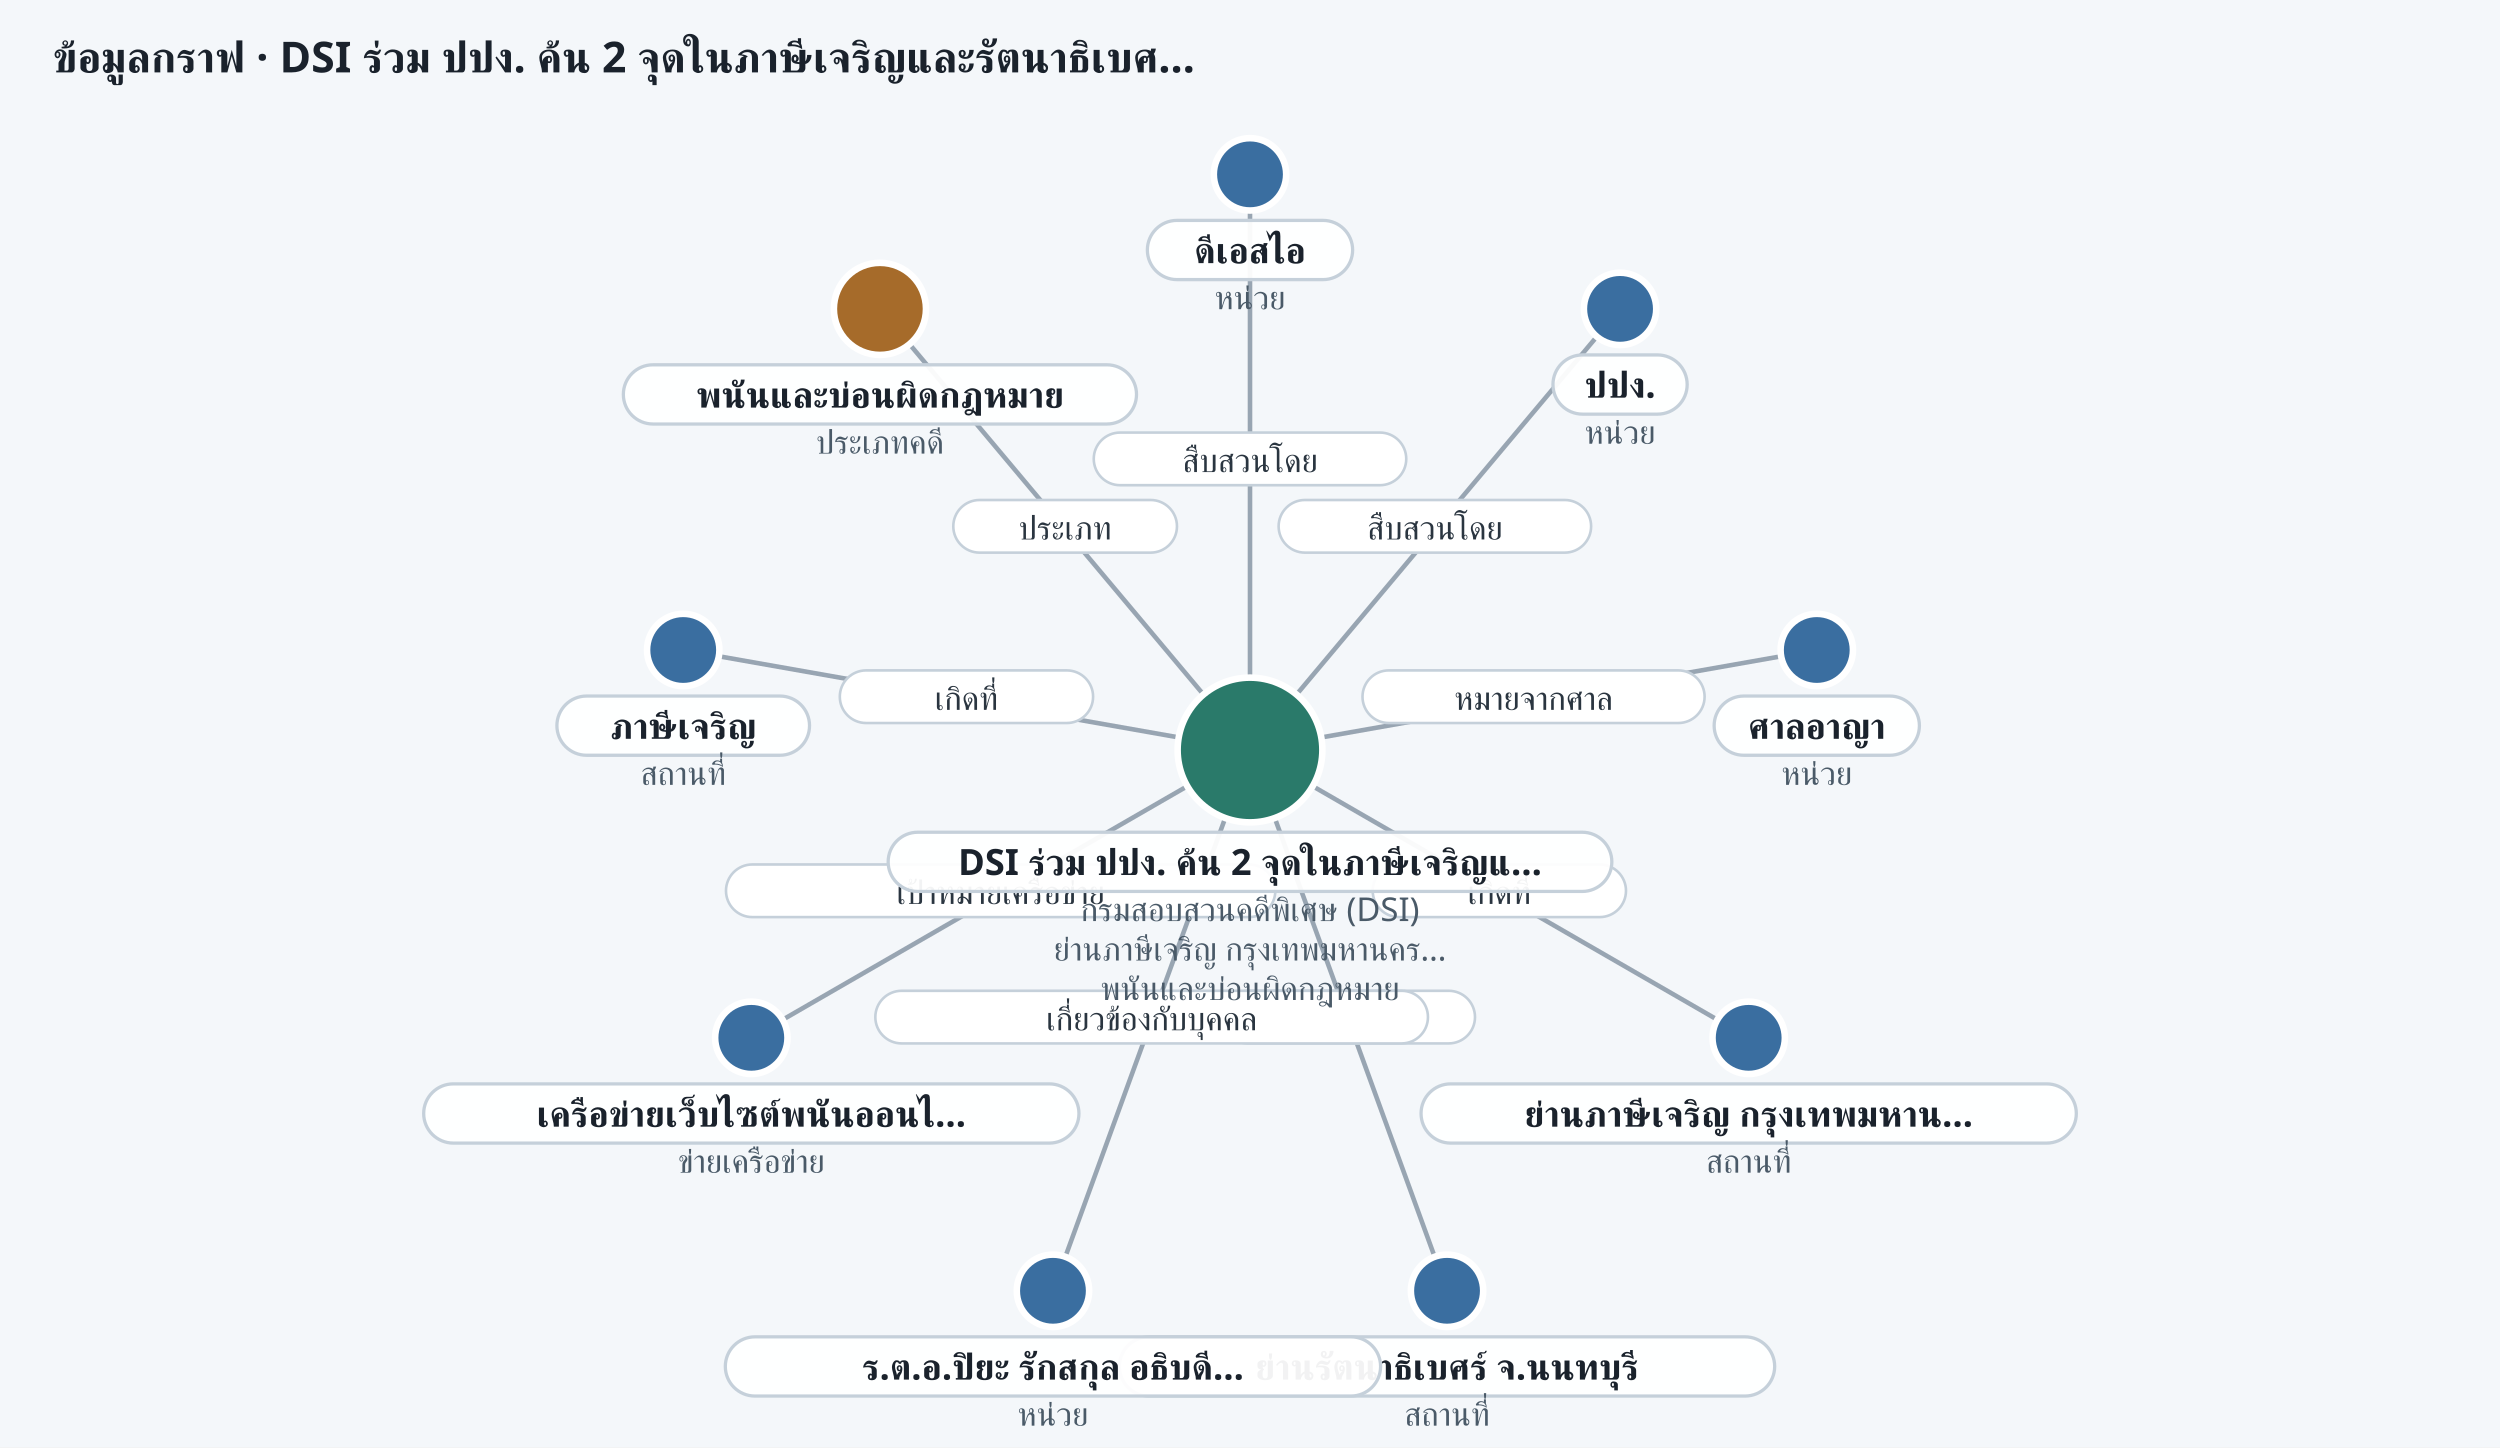
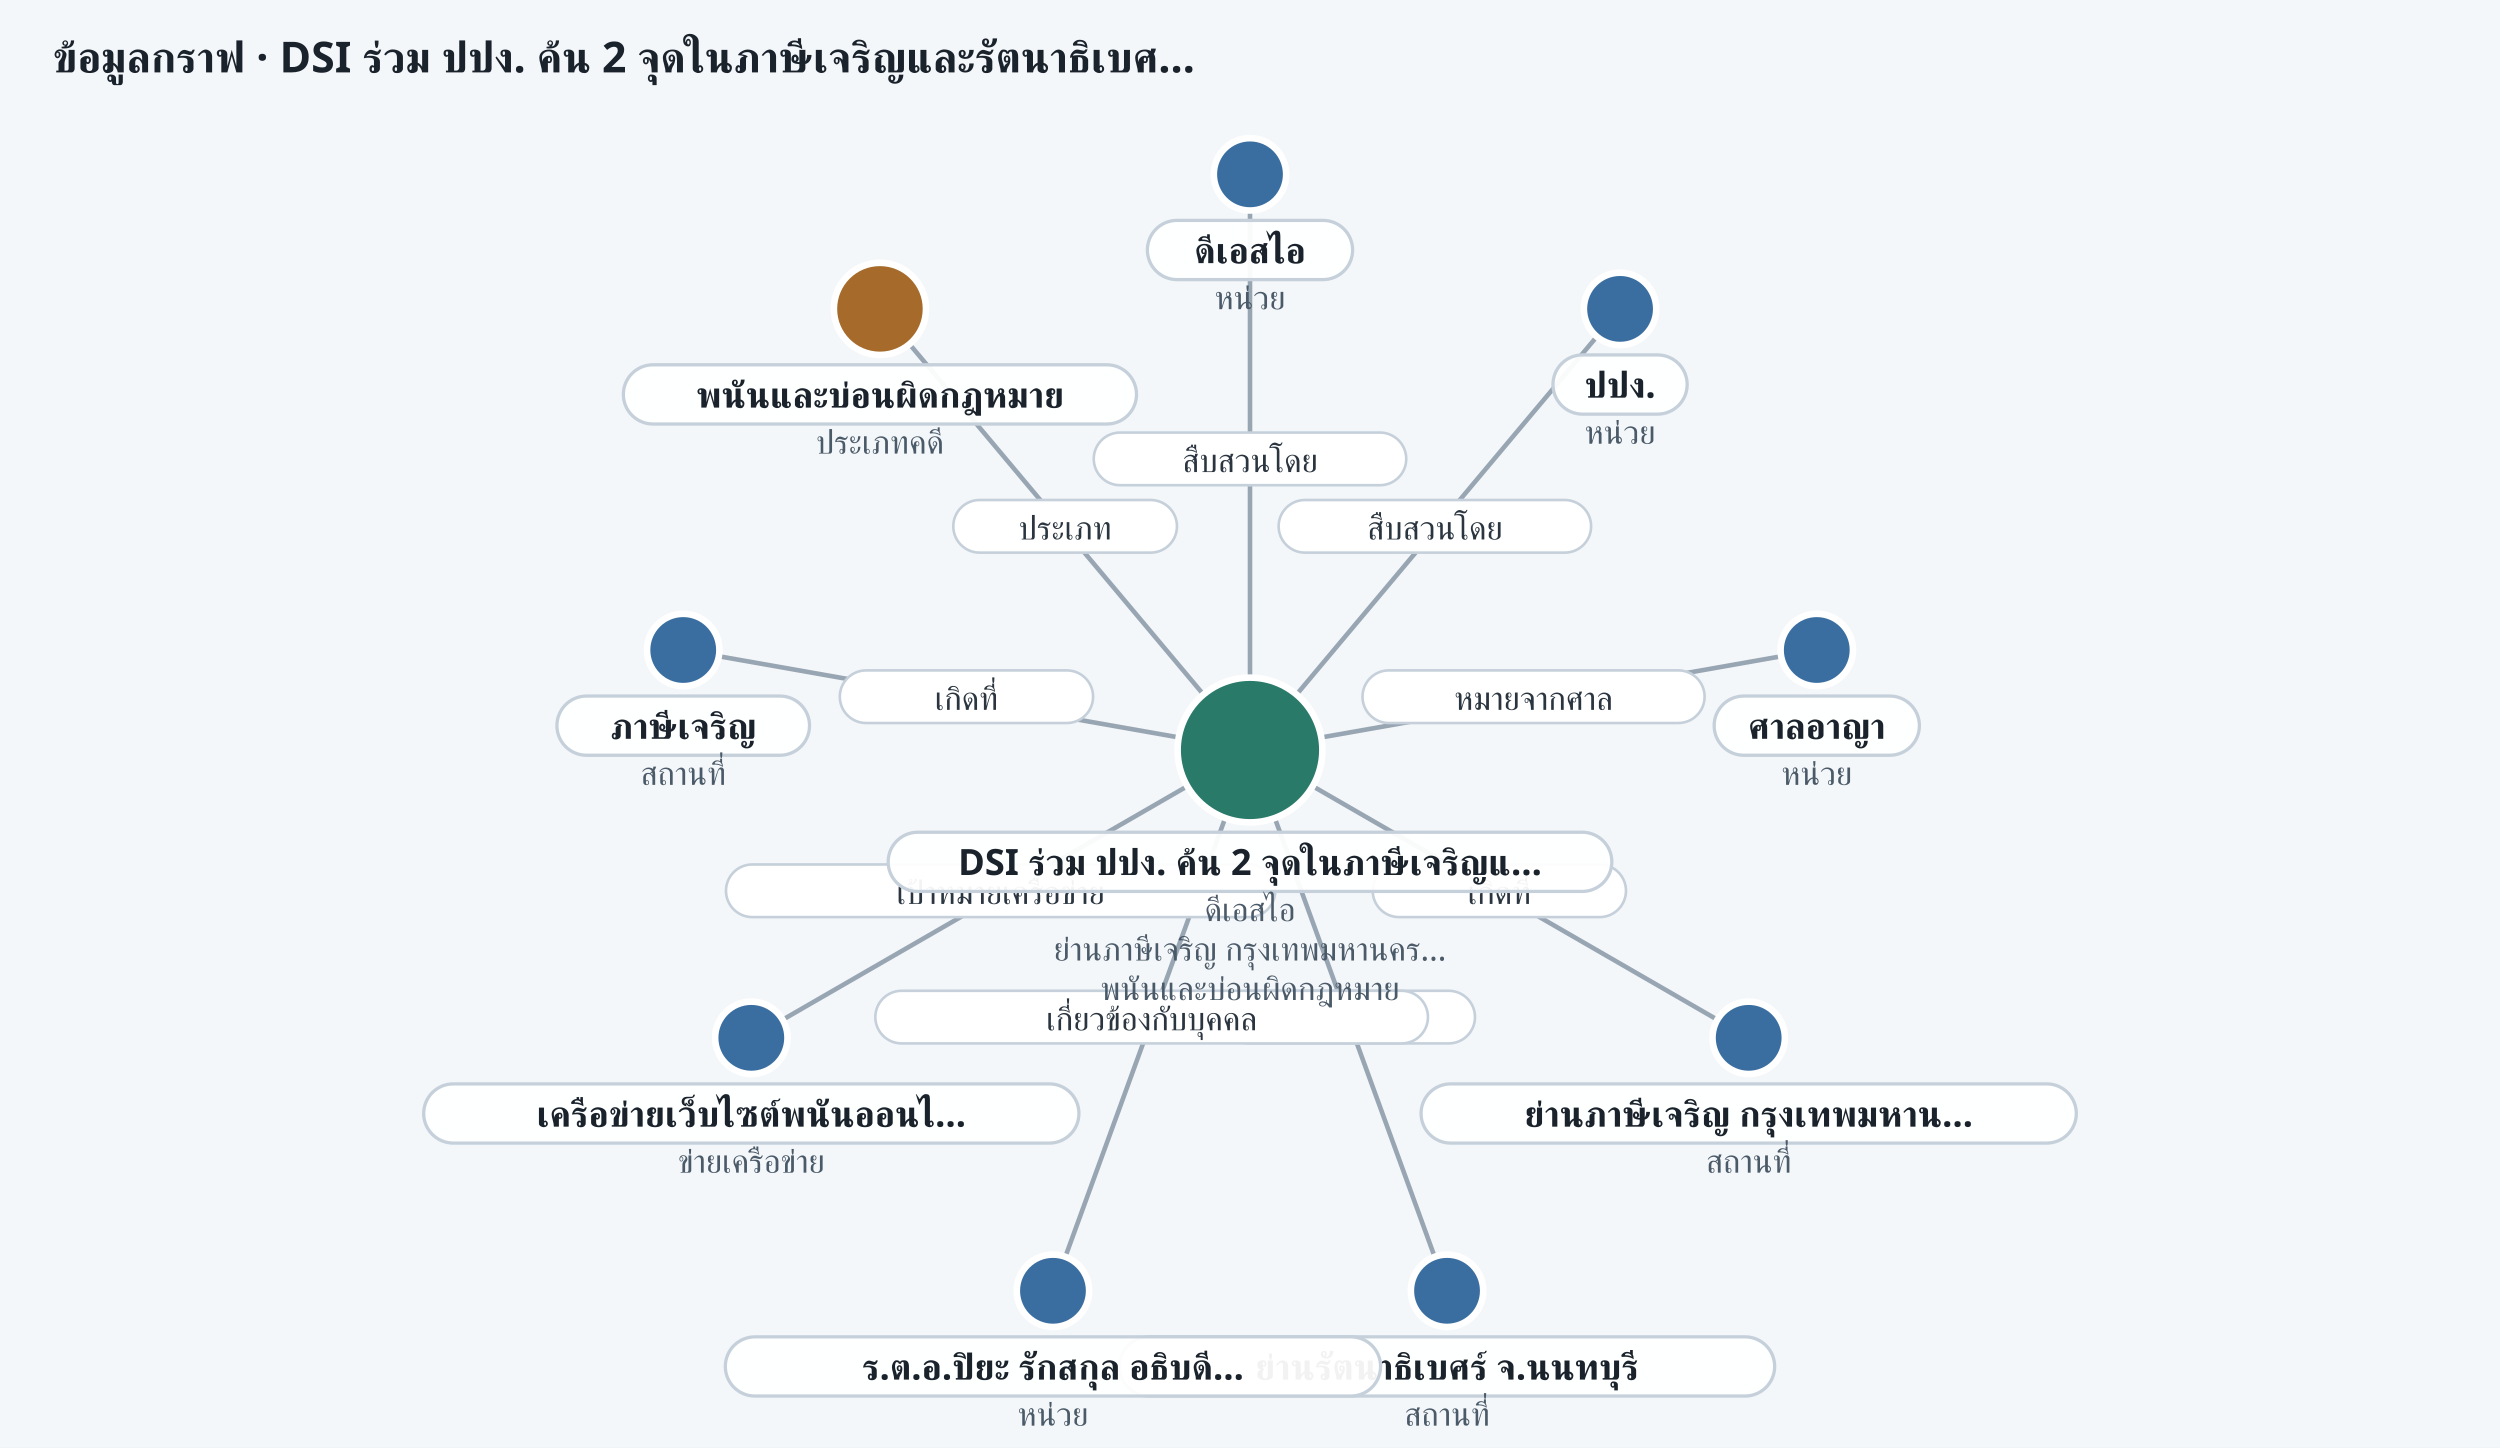
<svg xmlns="http://www.w3.org/2000/svg" width="760" height="440" viewBox="0 0 760 440" role="img" aria-label="ego graph 20261121-gamble-01">
  <rect width="100%" height="100%" fill="#f4f7fa" />
  <text x="16" y="22" font-size="13" font-weight="700" fill="#1a222c" font-family="Sarabun, Anuphan, sans-serif">ข้อมูลกราฟ · DSI ร่วม ปปง. ค้น 2 จุดในภาษีเจริญและรัตนาธิเบศ…</text>
  <line x1="380.0" y1="228.0" x2="380.0" y2="53.0" stroke="#7a8a9a" stroke-width="1.4" opacity="0.75" />
  <rect x="332.5" y="131.5" width="95.0" height="16" rx="8" fill="#fff" stroke="#c5d0da" stroke-width="0.8" />
  <text x="380.0" y="143.5" text-anchor="middle" font-size="10" fill="#2a3540" font-family="Sarabun, Anuphan, sans-serif">สืบสวนโดย</text>
  <line x1="380.0" y1="228.0" x2="492.5" y2="93.9" stroke="#7a8a9a" stroke-width="1.4" opacity="0.75" />
  <rect x="388.7" y="152.0" width="95.0" height="16" rx="8" fill="#fff" stroke="#c5d0da" stroke-width="0.8" />
  <text x="436.2" y="164.0" text-anchor="middle" font-size="10" fill="#2a3540" font-family="Sarabun, Anuphan, sans-serif">สืบสวนโดย</text>
  <line x1="380.0" y1="228.0" x2="552.3" y2="197.6" stroke="#7a8a9a" stroke-width="1.4" opacity="0.75" />
  <rect x="414.2" y="203.8" width="104.0" height="16" rx="8" fill="#fff" stroke="#c5d0da" stroke-width="0.8" />
  <text x="466.2" y="215.8" text-anchor="middle" font-size="10" fill="#2a3540" font-family="Sarabun, Anuphan, sans-serif">หมายจากศาล</text>
  <line x1="380.0" y1="228.0" x2="531.6" y2="315.5" stroke="#7a8a9a" stroke-width="1.4" opacity="0.75" />
  <rect x="417.3" y="262.8" width="77.0" height="16" rx="8" fill="#fff" stroke="#c5d0da" stroke-width="0.8" />
  <text x="455.8" y="274.8" text-anchor="middle" font-size="10" fill="#2a3540" font-family="Sarabun, Anuphan, sans-serif">เกิดที่</text>
  <line x1="380.0" y1="228.0" x2="439.9" y2="392.4" stroke="#7a8a9a" stroke-width="1.4" opacity="0.75" />
  <rect x="371.4" y="301.2" width="77.0" height="16" rx="8" fill="#fff" stroke="#c5d0da" stroke-width="0.8" />
  <text x="409.9" y="313.2" text-anchor="middle" font-size="10" fill="#2a3540" font-family="Sarabun, Anuphan, sans-serif">เกิดที่</text>
  <line x1="380.0" y1="228.0" x2="320.1" y2="392.4" stroke="#7a8a9a" stroke-width="1.4" opacity="0.75" />
  <rect x="266.1" y="301.2" width="168.0" height="16" rx="8" fill="#fff" stroke="#c5d0da" stroke-width="0.8" />
  <text x="350.1" y="313.2" text-anchor="middle" font-size="10" fill="#2a3540" font-family="Sarabun, Anuphan, sans-serif">เกี่ยวข้องกับบุคคล</text>
  <line x1="380.0" y1="228.0" x2="228.4" y2="315.5" stroke="#7a8a9a" stroke-width="1.4" opacity="0.75" />
  <rect x="220.7" y="262.8" width="167.0" height="16" rx="8" fill="#fff" stroke="#c5d0da" stroke-width="0.8" />
  <text x="304.2" y="274.8" text-anchor="middle" font-size="10" fill="#2a3540" font-family="Sarabun, Anuphan, sans-serif">เป้าหมายเครือข่าย</text>
  <line x1="380.0" y1="228.0" x2="207.7" y2="197.6" stroke="#7a8a9a" stroke-width="1.4" opacity="0.75" />
  <rect x="255.3" y="203.8" width="77.0" height="16" rx="8" fill="#fff" stroke="#c5d0da" stroke-width="0.8" />
  <text x="293.8" y="215.8" text-anchor="middle" font-size="10" fill="#2a3540" font-family="Sarabun, Anuphan, sans-serif">เกิดที่</text>
  <line x1="380.0" y1="228.0" x2="267.5" y2="93.9" stroke="#7a8a9a" stroke-width="1.4" opacity="0.75" />
  <rect x="289.8" y="152.0" width="68.0" height="16" rx="8" fill="#fff" stroke="#c5d0da" stroke-width="0.8" />
  <text x="323.8" y="164.0" text-anchor="middle" font-size="10" fill="#2a3540" font-family="Sarabun, Anuphan, sans-serif">ประเภท</text>
  <circle cx="380.0" cy="228.0" r="22" fill="#2a7a6a" stroke="#fff" stroke-width="2" />
  <rect x="270.0" y="253.0" width="220.0" height="18" rx="9" fill="rgba(255,255,255,0.94)" stroke="#c5d0da" />
  <text x="380.0" y="266.0" text-anchor="middle" font-size="11" font-weight="600" fill="#1a222c" font-family="Sarabun, Anuphan, sans-serif">DSI ร่วม ปปง. ค้น 2 จุดในภาษีเจริญแ…</text>
-   <text x="380.0" y="280.0" text-anchor="middle" font-size="10" fill="#4a5a68" font-family="Sarabun, Anuphan, sans-serif">กรมสอบสวนคดีพิเศษ (DSI)</text>
+   <text x="380.0" y="280.0" text-anchor="middle" font-size="10" fill="#4a5a68" font-family="Sarabun, Anuphan, sans-serif">ดีเอสไอ</text>
  <text x="380.0" y="292.0" text-anchor="middle" font-size="10" fill="#4a5a68" font-family="Sarabun, Anuphan, sans-serif">ย่านภาษีเจริญ กรุงเทพมหานคร…</text>
  <text x="380.0" y="304.0" text-anchor="middle" font-size="10" fill="#4a5a68" font-family="Sarabun, Anuphan, sans-serif">พนันและบ่อนผิดกฎหมาย</text>
  <circle cx="380.0" cy="53.0" r="11" fill="#3a6ea0" stroke="#fff" stroke-width="2" />
  <rect x="348.8" y="67.0" width="62.4" height="18" rx="9" fill="rgba(255,255,255,0.94)" stroke="#c5d0da" />
  <text x="380.0" y="80.0" text-anchor="middle" font-size="11" font-weight="600" fill="#1a222c" font-family="Sarabun, Anuphan, sans-serif">ดีเอสไอ</text>
  <text x="380.0" y="94.0" text-anchor="middle" font-size="10" fill="#4a5a68" font-family="Sarabun, Anuphan, sans-serif">หน่วย</text>
  <circle cx="492.5" cy="93.9" r="11" fill="#3a6ea0" stroke="#fff" stroke-width="2" />
  <rect x="472.1" y="107.9" width="40.8" height="18" rx="9" fill="rgba(255,255,255,0.94)" stroke="#c5d0da" />
  <text x="492.5" y="120.9" text-anchor="middle" font-size="11" font-weight="600" fill="#1a222c" font-family="Sarabun, Anuphan, sans-serif">ปปง.</text>
  <text x="492.5" y="134.9" text-anchor="middle" font-size="10" fill="#4a5a68" font-family="Sarabun, Anuphan, sans-serif">หน่วย</text>
  <circle cx="552.3" cy="197.6" r="11" fill="#3a6ea0" stroke="#fff" stroke-width="2" />
  <rect x="521.1" y="211.6" width="62.4" height="18" rx="9" fill="rgba(255,255,255,0.94)" stroke="#c5d0da" />
  <text x="552.3" y="224.6" text-anchor="middle" font-size="11" font-weight="600" fill="#1a222c" font-family="Sarabun, Anuphan, sans-serif">ศาลอาญา</text>
  <text x="552.3" y="238.6" text-anchor="middle" font-size="10" fill="#4a5a68" font-family="Sarabun, Anuphan, sans-serif">หน่วย</text>
  <circle cx="531.6" cy="315.5" r="11" fill="#3a6ea0" stroke="#fff" stroke-width="2" />
  <rect x="432.0" y="329.5" width="199.2" height="18" rx="9" fill="rgba(255,255,255,0.94)" stroke="#c5d0da" />
  <text x="531.6" y="342.5" text-anchor="middle" font-size="11" font-weight="600" fill="#1a222c" font-family="Sarabun, Anuphan, sans-serif">ย่านภาษีเจริญ กรุงเทพมหาน…</text>
  <text x="531.6" y="356.5" text-anchor="middle" font-size="10" fill="#4a5a68" font-family="Sarabun, Anuphan, sans-serif">สถานที่</text>
  <circle cx="439.9" cy="392.4" r="11" fill="#3a6ea0" stroke="#fff" stroke-width="2" />
  <rect x="340.3" y="406.4" width="199.2" height="18" rx="9" fill="rgba(255,255,255,0.94)" stroke="#c5d0da" />
  <text x="439.9" y="419.4" text-anchor="middle" font-size="11" font-weight="600" fill="#1a222c" font-family="Sarabun, Anuphan, sans-serif">ย่านรัตนาธิเบศร์ จ.นนทบุรี</text>
  <text x="439.9" y="433.4" text-anchor="middle" font-size="10" fill="#4a5a68" font-family="Sarabun, Anuphan, sans-serif">สถานที่</text>
  <circle cx="320.1" cy="392.4" r="11" fill="#3a6ea0" stroke="#fff" stroke-width="2" />
  <rect x="220.5" y="406.4" width="199.2" height="18" rx="9" fill="rgba(255,255,255,0.94)" stroke="#c5d0da" />
  <text x="320.1" y="419.4" text-anchor="middle" font-size="11" font-weight="600" fill="#1a222c" font-family="Sarabun, Anuphan, sans-serif">ร.ต.อ.ปิยะ รักสกุล อธิบดี…</text>
  <text x="320.1" y="433.4" text-anchor="middle" font-size="10" fill="#4a5a68" font-family="Sarabun, Anuphan, sans-serif">หน่วย</text>
  <circle cx="228.4" cy="315.5" r="11" fill="#3a6ea0" stroke="#fff" stroke-width="2" />
  <rect x="128.8" y="329.5" width="199.2" height="18" rx="9" fill="rgba(255,255,255,0.94)" stroke="#c5d0da" />
  <text x="228.4" y="342.5" text-anchor="middle" font-size="11" font-weight="600" fill="#1a222c" font-family="Sarabun, Anuphan, sans-serif">เครือข่ายเว็บไซต์พนันออนไ…</text>
  <text x="228.4" y="356.5" text-anchor="middle" font-size="10" fill="#4a5a68" font-family="Sarabun, Anuphan, sans-serif">ข่ายเครือข่าย</text>
  <circle cx="207.7" cy="197.6" r="11" fill="#3a6ea0" stroke="#fff" stroke-width="2" />
  <rect x="169.3" y="211.6" width="76.8" height="18" rx="9" fill="rgba(255,255,255,0.94)" stroke="#c5d0da" />
  <text x="207.7" y="224.6" text-anchor="middle" font-size="11" font-weight="600" fill="#1a222c" font-family="Sarabun, Anuphan, sans-serif">ภาษีเจริญ</text>
  <text x="207.7" y="238.6" text-anchor="middle" font-size="10" fill="#4a5a68" font-family="Sarabun, Anuphan, sans-serif">สถานที่</text>
  <circle cx="267.5" cy="93.9" r="14" fill="#a66b2a" stroke="#fff" stroke-width="2" />
  <rect x="189.5" y="110.9" width="156.0" height="18" rx="9" fill="rgba(255,255,255,0.94)" stroke="#c5d0da" />
  <text x="267.5" y="123.9" text-anchor="middle" font-size="11" font-weight="600" fill="#1a222c" font-family="Sarabun, Anuphan, sans-serif">พนันและบ่อนผิดกฎหมาย</text>
  <text x="267.5" y="137.9" text-anchor="middle" font-size="10" fill="#4a5a68" font-family="Sarabun, Anuphan, sans-serif">ประเภทคดี</text>
</svg>
